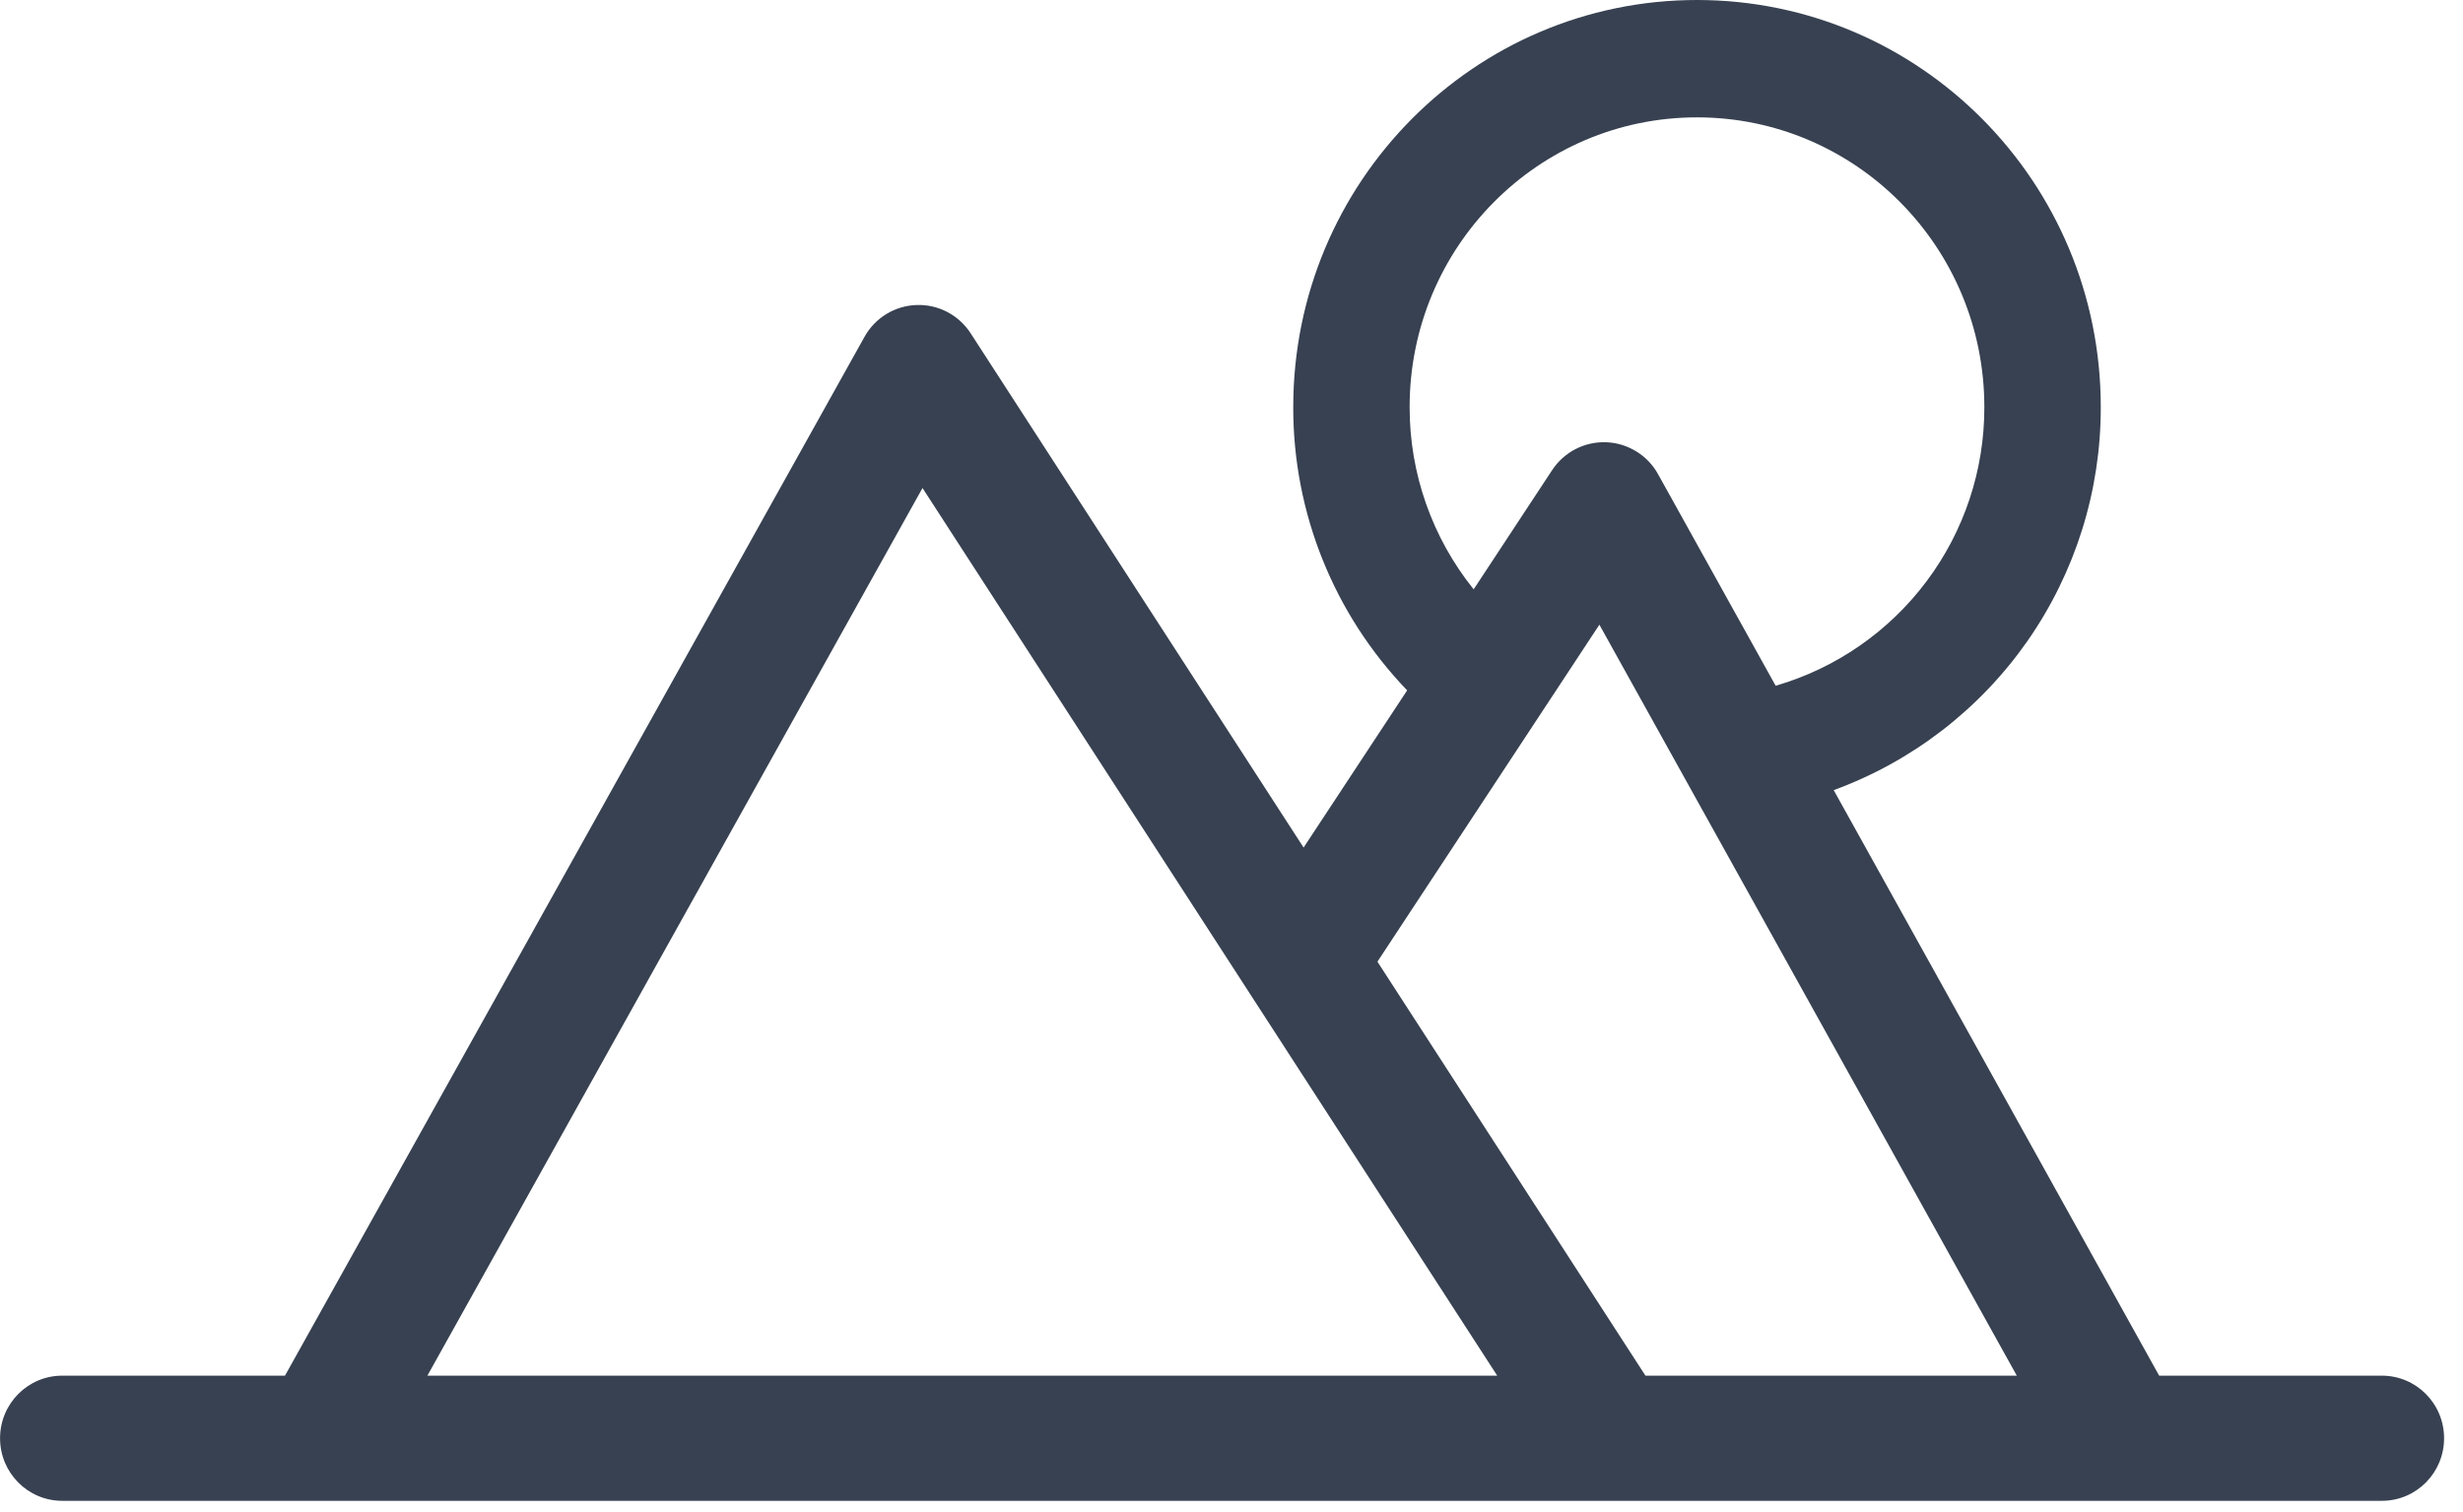
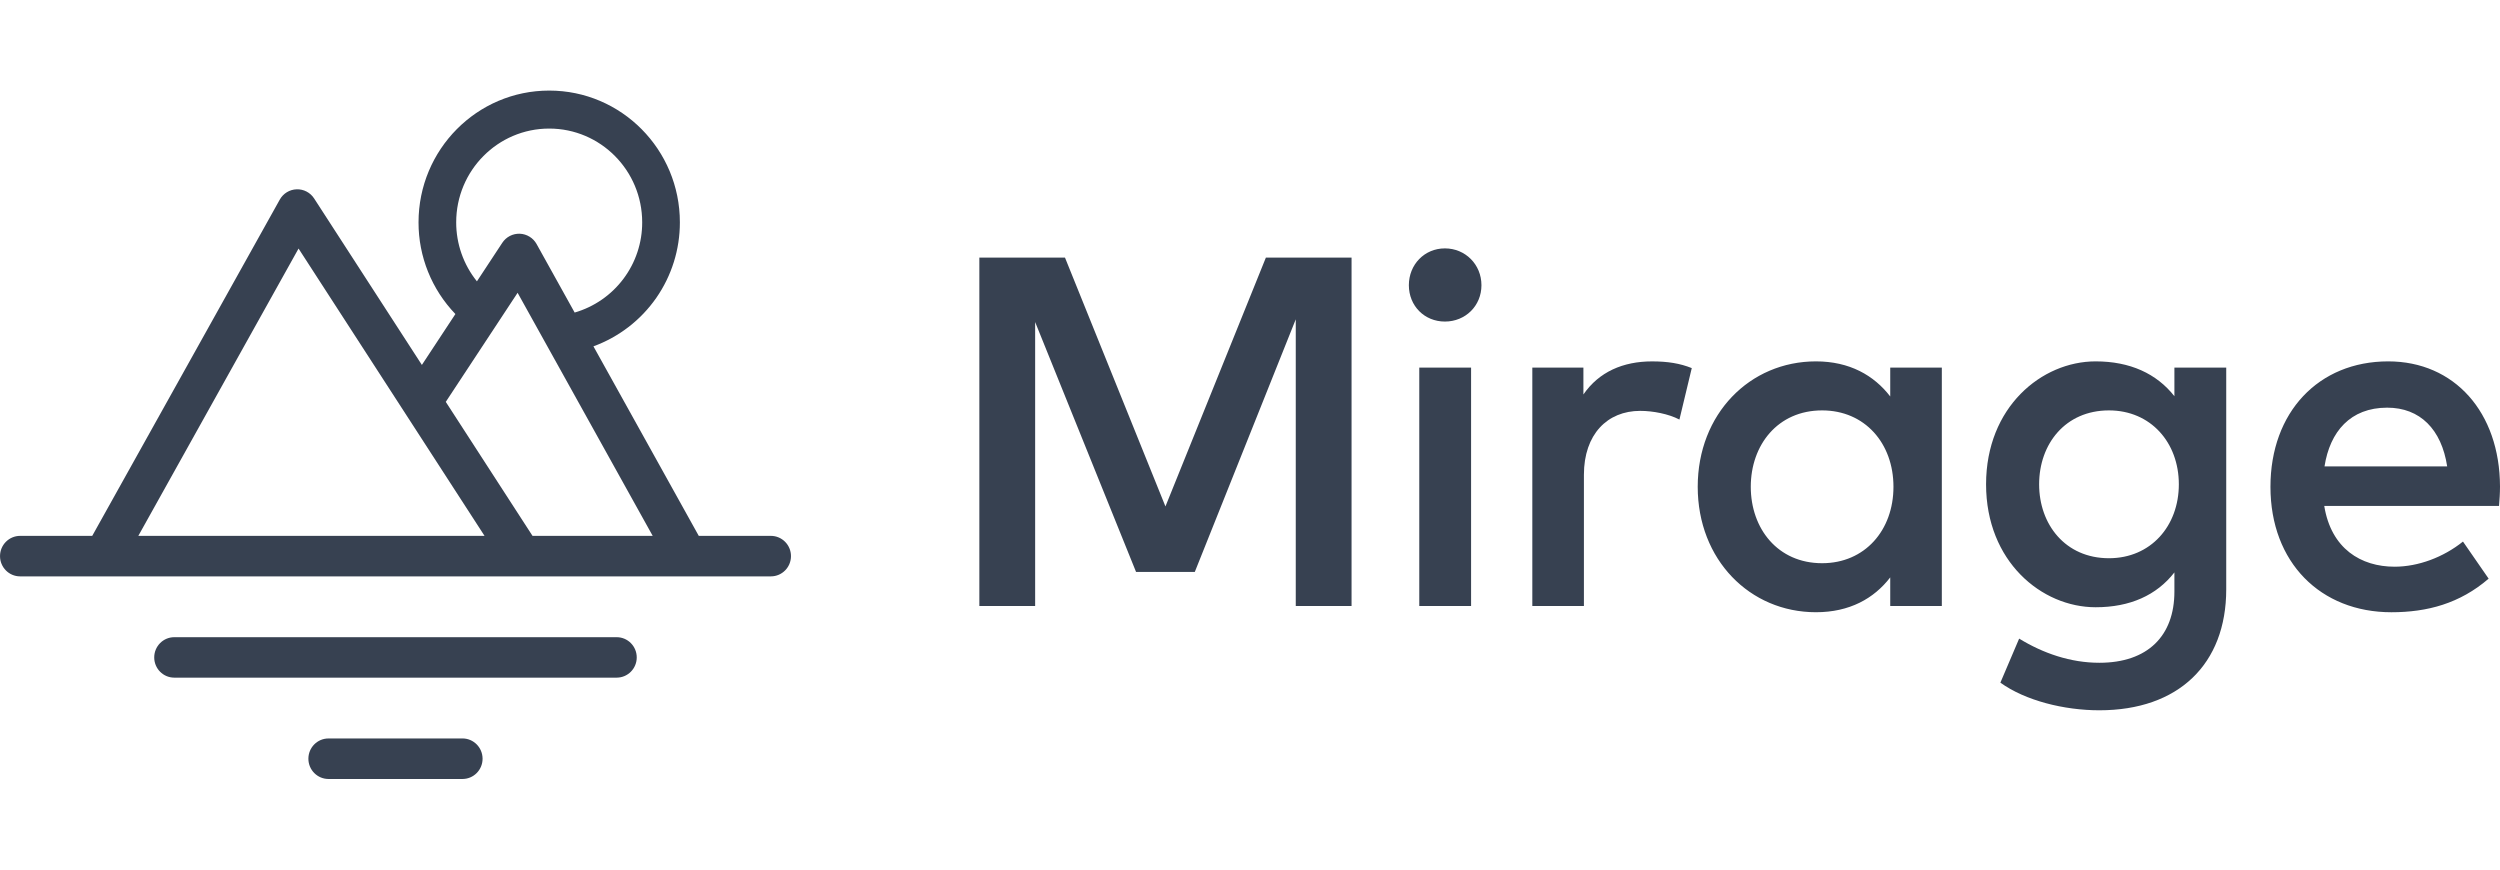
- <svg xmlns="http://www.w3.org/2000/svg" width="44" height="27" viewBox="0 0 44 27" fill="none">
-   <path fill-rule="evenodd" clip-rule="evenodd" d="M30.316 0C34.3 0 37.529 3.256 37.529 7.273C37.532 8.766 37.076 10.223 36.223 11.448C35.369 12.672 34.16 13.605 32.758 14.118L38.572 24.58H42.552C43.165 24.58 43.662 25.08 43.662 25.698C43.662 26.316 43.165 26.816 42.552 26.816H1.11C0.498 26.816 0.001 26.316 0.001 25.698C0.001 25.08 0.498 24.58 1.111 24.58H5.091L15.444 6.018C15.537 5.851 15.671 5.711 15.834 5.611C15.997 5.512 16.183 5.456 16.374 5.45C16.565 5.443 16.754 5.486 16.924 5.575C17.093 5.664 17.236 5.795 17.34 5.955L23.288 15.144L25.138 12.335C23.829 10.975 23.099 9.16 23.103 7.273C23.103 3.256 26.333 0 30.317 0H30.316V0ZM24.607 17.183L29.395 24.58H36.029L28.572 11.162L24.607 17.183V17.183ZM26.747 24.58L16.48 8.72L7.635 24.58H26.747ZM35.449 7.273C35.452 8.395 35.09 9.488 34.417 10.386C33.745 11.284 32.798 11.94 31.721 12.253L29.62 8.472C29.528 8.305 29.394 8.165 29.232 8.066C29.07 7.966 28.885 7.909 28.694 7.902C28.504 7.895 28.315 7.937 28.146 8.024C27.977 8.111 27.833 8.241 27.728 8.4L26.326 10.53C25.584 9.607 25.18 8.458 25.182 7.273C25.182 4.414 27.481 2.097 30.316 2.097C33.151 2.097 35.449 4.414 35.449 7.273V7.273Z" fill="#374151" />
+ <svg xmlns="http://www.w3.org/2000/svg" width="138" height="48" viewBox="0 0 138 48" fill="none">
+   <path fill-rule="evenodd" clip-rule="evenodd" d="M30.316 5C34.3 5 37.529 8.256 37.529 12.273C37.532 13.766 37.076 15.223 36.223 16.448C35.369 17.672 34.16 18.605 32.758 19.118L38.572 29.58H42.552C43.165 29.58 43.662 30.08 43.662 30.698C43.662 31.316 43.165 31.816 42.552 31.816H1.11C0.498 31.816 0.001 31.316 0.001 30.698C0.001 30.08 0.498 29.58 1.111 29.58H5.091L15.444 11.018C15.537 10.851 15.671 10.711 15.834 10.611C15.997 10.512 16.183 10.456 16.374 10.45C16.565 10.443 16.754 10.486 16.924 10.575C17.093 10.664 17.236 10.794 17.34 10.955L23.288 20.144L25.138 17.335C23.829 15.975 23.099 14.16 23.103 12.273C23.103 8.256 26.333 5 30.317 5H30.316ZM24.607 22.183L29.395 29.58H36.029L28.572 16.162L24.607 22.183ZM26.747 29.58L16.48 13.72L7.635 29.58H26.747ZM35.449 12.273C35.452 13.395 35.09 14.488 34.417 15.386C33.745 16.285 32.798 16.94 31.721 17.253L29.62 13.472C29.528 13.305 29.394 13.165 29.232 13.066C29.07 12.966 28.885 12.909 28.694 12.902C28.504 12.895 28.315 12.937 28.146 13.024C27.977 13.111 27.833 13.241 27.728 13.4L26.326 15.53C25.584 14.607 25.18 13.457 25.182 12.273C25.182 9.414 27.481 7.097 30.316 7.097C33.151 7.097 35.449 9.414 35.449 12.273Z" fill="#374151" />
+   <path d="M9.62 35.173C9.009 35.173 8.513 35.673 8.513 36.29C8.513 36.907 9.009 37.406 9.62 37.406H34.04C34.652 37.406 35.148 36.906 35.148 36.29C35.148 35.673 34.652 35.173 34.041 35.173H9.62ZM18.133 40.763C17.52 40.763 17.023 41.263 17.023 41.882C17.023 42.499 17.52 43 18.133 43H25.529C26.141 43 26.638 42.5 26.638 41.882C26.638 41.264 26.141 40.762 25.528 40.762H18.133V40.763Z" fill="#374151" />
+   <path fill-rule="evenodd" clip-rule="evenodd" d="M120.027 21.871C119.045 20.621 117.574 19.948 115.68 19.948C112.696 19.948 109.631 22.476 109.631 26.734C109.631 30.992 112.696 33.52 115.68 33.52C117.574 33.52 119.045 32.86 120.027 31.597V32.655C120.027 35.1 118.555 36.585 115.885 36.585C114.291 36.585 112.778 36.061 111.457 35.251L110.421 37.683C111.797 38.673 113.936 39.208 115.885 39.208C120.245 39.208 122.888 36.668 122.888 32.531V20.291H120.027V21.871ZM112.56 26.734C112.56 24.509 114.004 22.654 116.415 22.654C118.718 22.654 120.272 24.427 120.272 26.734C120.272 29.042 118.718 30.814 116.415 30.814C114.004 30.814 112.56 28.947 112.56 26.734ZM104.341 21.885C103.442 20.717 102.093 19.948 100.24 19.948C96.59 19.948 93.714 22.846 93.714 26.871C93.714 30.896 96.589 33.795 100.24 33.795C102.094 33.795 103.442 33.04 104.341 31.872V33.452H107.189V20.292H104.341V21.885ZM96.643 26.871C96.643 24.564 98.129 22.654 100.581 22.654C102.938 22.654 104.519 24.467 104.519 26.871C104.519 29.275 102.938 31.089 100.581 31.089C98.129 31.089 96.643 29.179 96.643 26.871ZM138 26.858C137.987 22.751 135.48 19.948 131.828 19.948C127.986 19.948 125.329 22.751 125.329 26.872C125.329 31.048 128.095 33.796 132.005 33.796C133.981 33.796 135.779 33.316 137.373 31.942L135.956 29.894C134.88 30.759 133.49 31.282 132.182 31.282C130.329 31.282 128.681 30.292 128.299 27.929H137.946C137.973 27.6 138 27.229 138 26.859V26.858ZM128.313 25.745C128.613 23.822 129.743 22.503 131.773 22.503C133.586 22.503 134.771 23.698 135.084 25.745H128.313Z" fill="#374151" />
+   <path d="M64.333 27.957L58.787 14.219H54.06V33.452H57.14V17.777L62.71 31.57H65.953L71.526 17.626V33.452H74.606V14.219H69.877L64.332 27.957H64.333ZM81.204 33.452V20.292H78.344V33.452H81.204ZM93.386 20.319C92.732 20.058 92.064 19.949 91.192 19.949C89.598 19.949 88.262 20.525 87.404 21.775V20.29H84.584V33.45H87.432V26.21C87.432 23.972 88.726 22.68 90.538 22.68C91.233 22.68 92.105 22.845 92.704 23.16L93.386 20.318V20.319ZM81.776 15.744C81.776 14.604 80.89 13.711 79.759 13.711C78.629 13.711 77.769 14.604 77.769 15.744C77.769 16.884 78.629 17.75 79.759 17.75C80.89 17.75 81.776 16.884 81.776 15.744Z" fill="#374151" />
</svg>
